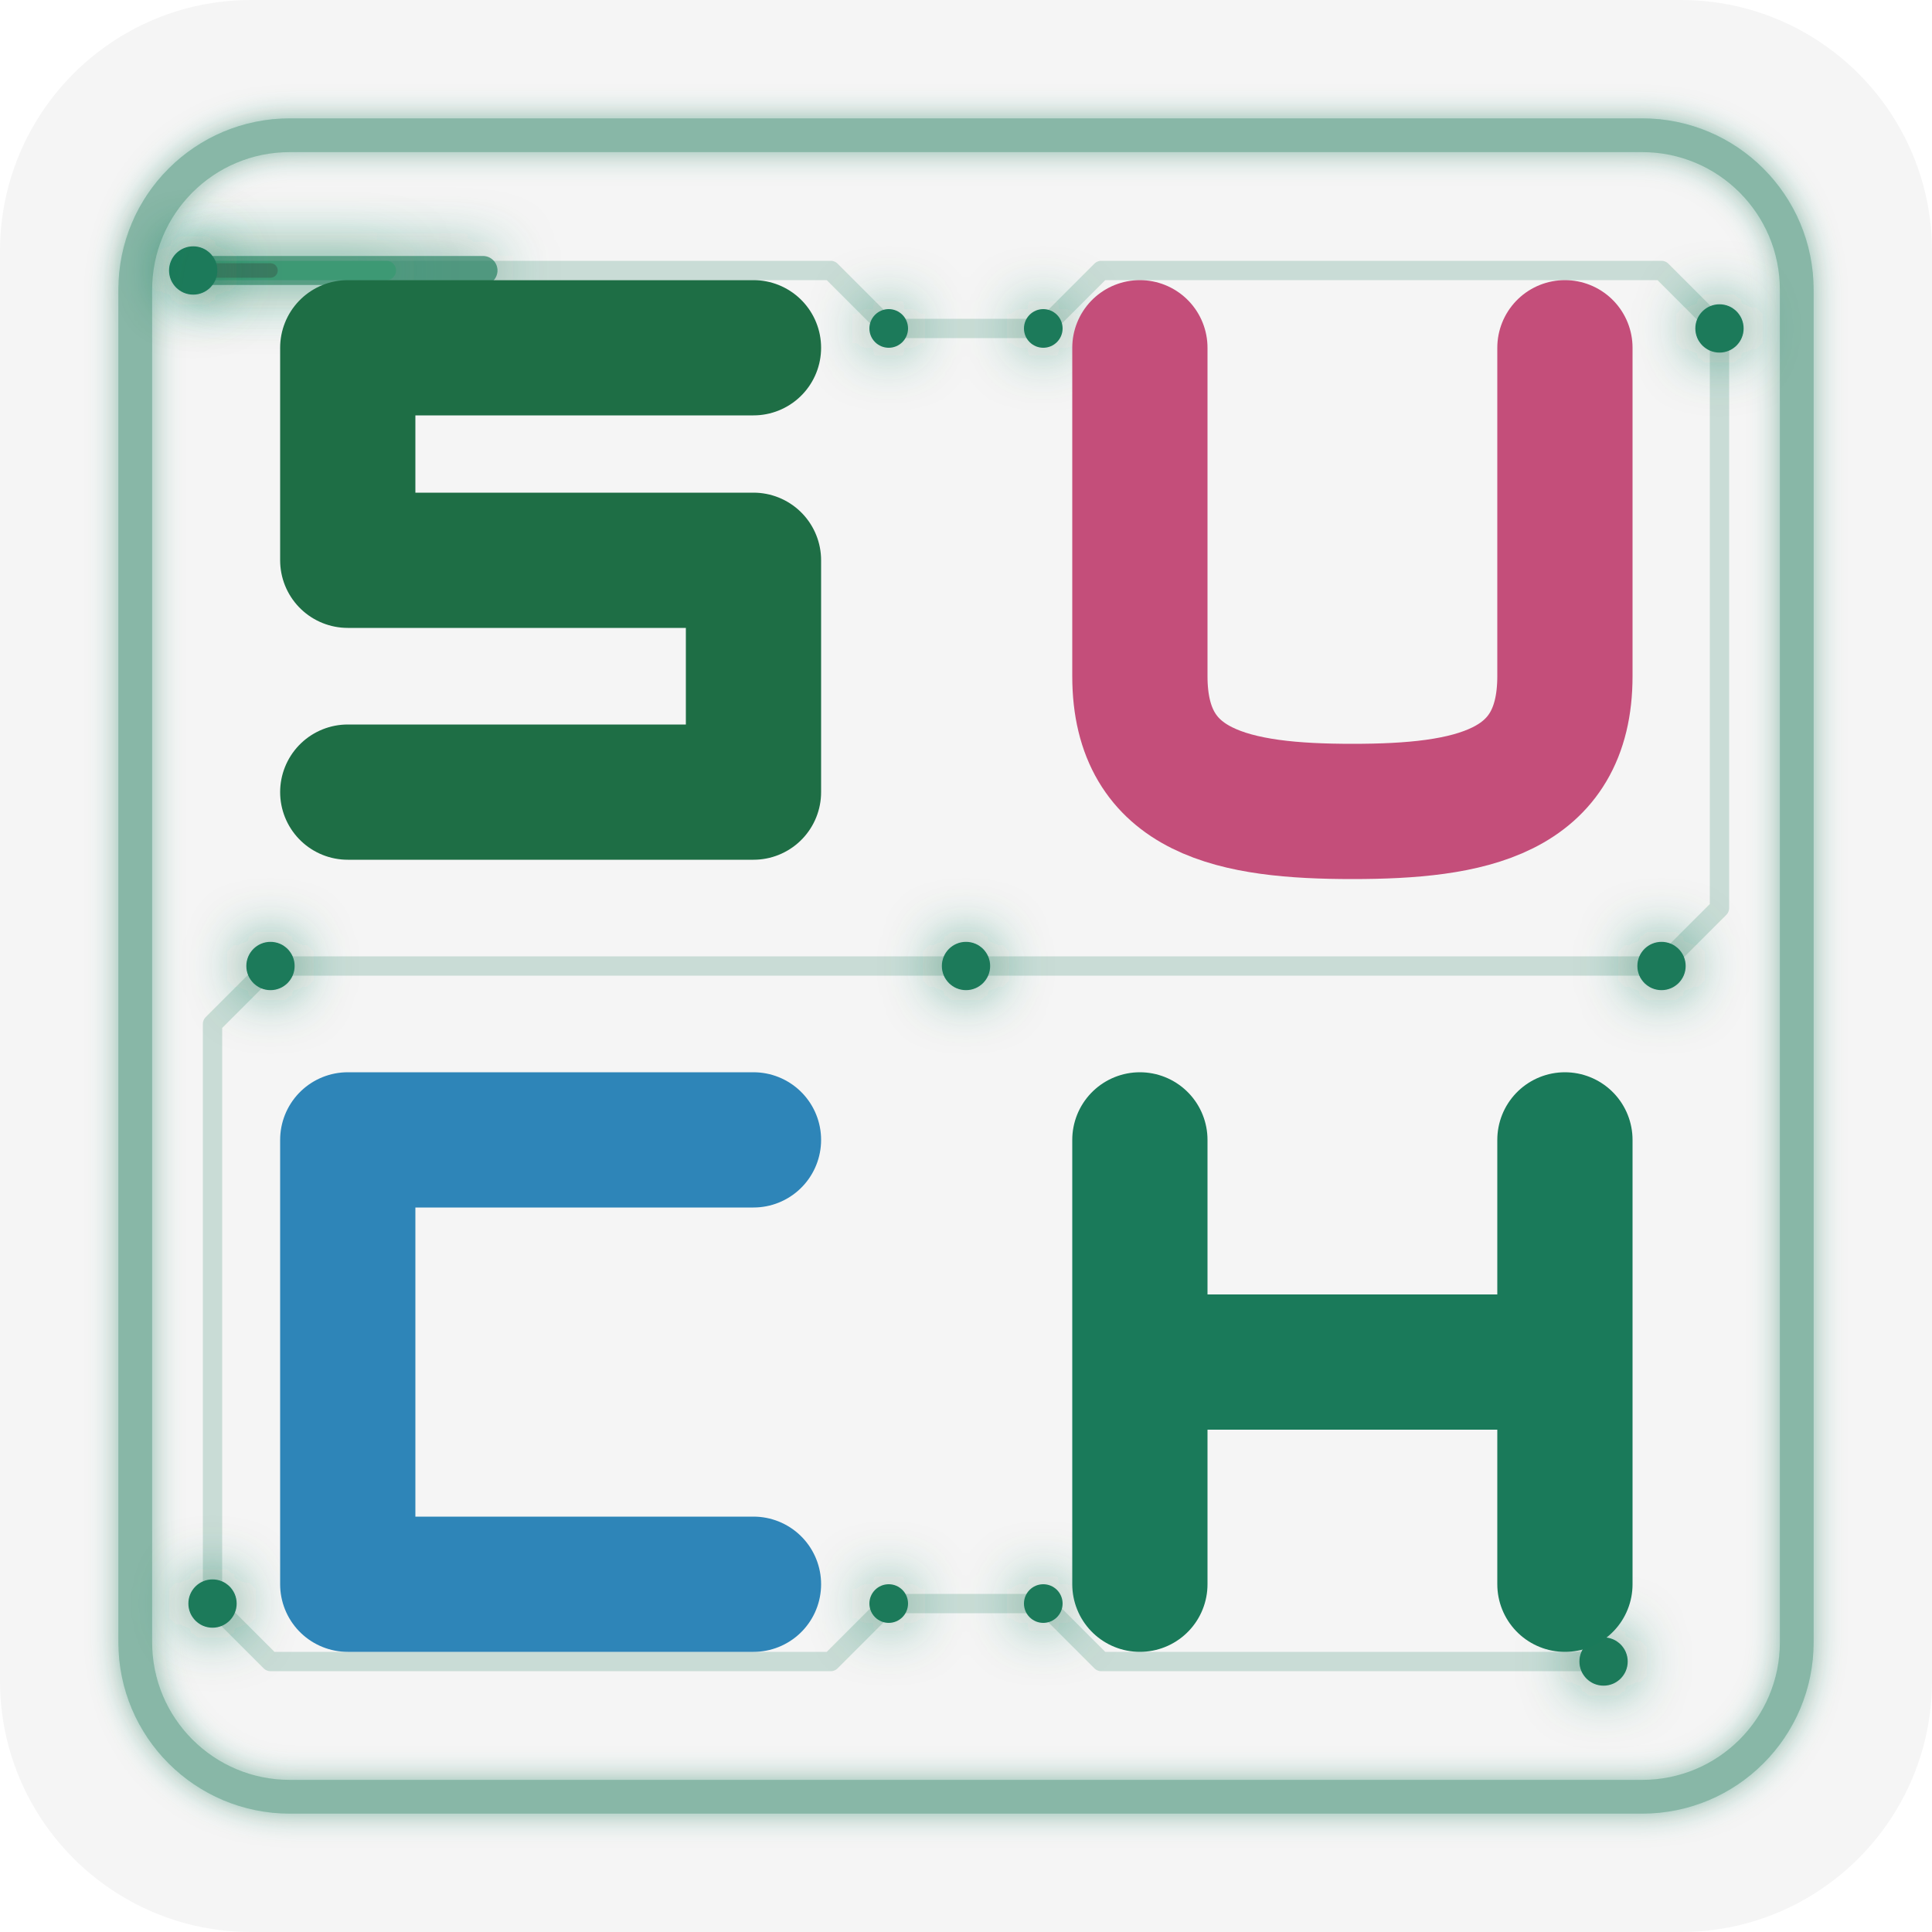
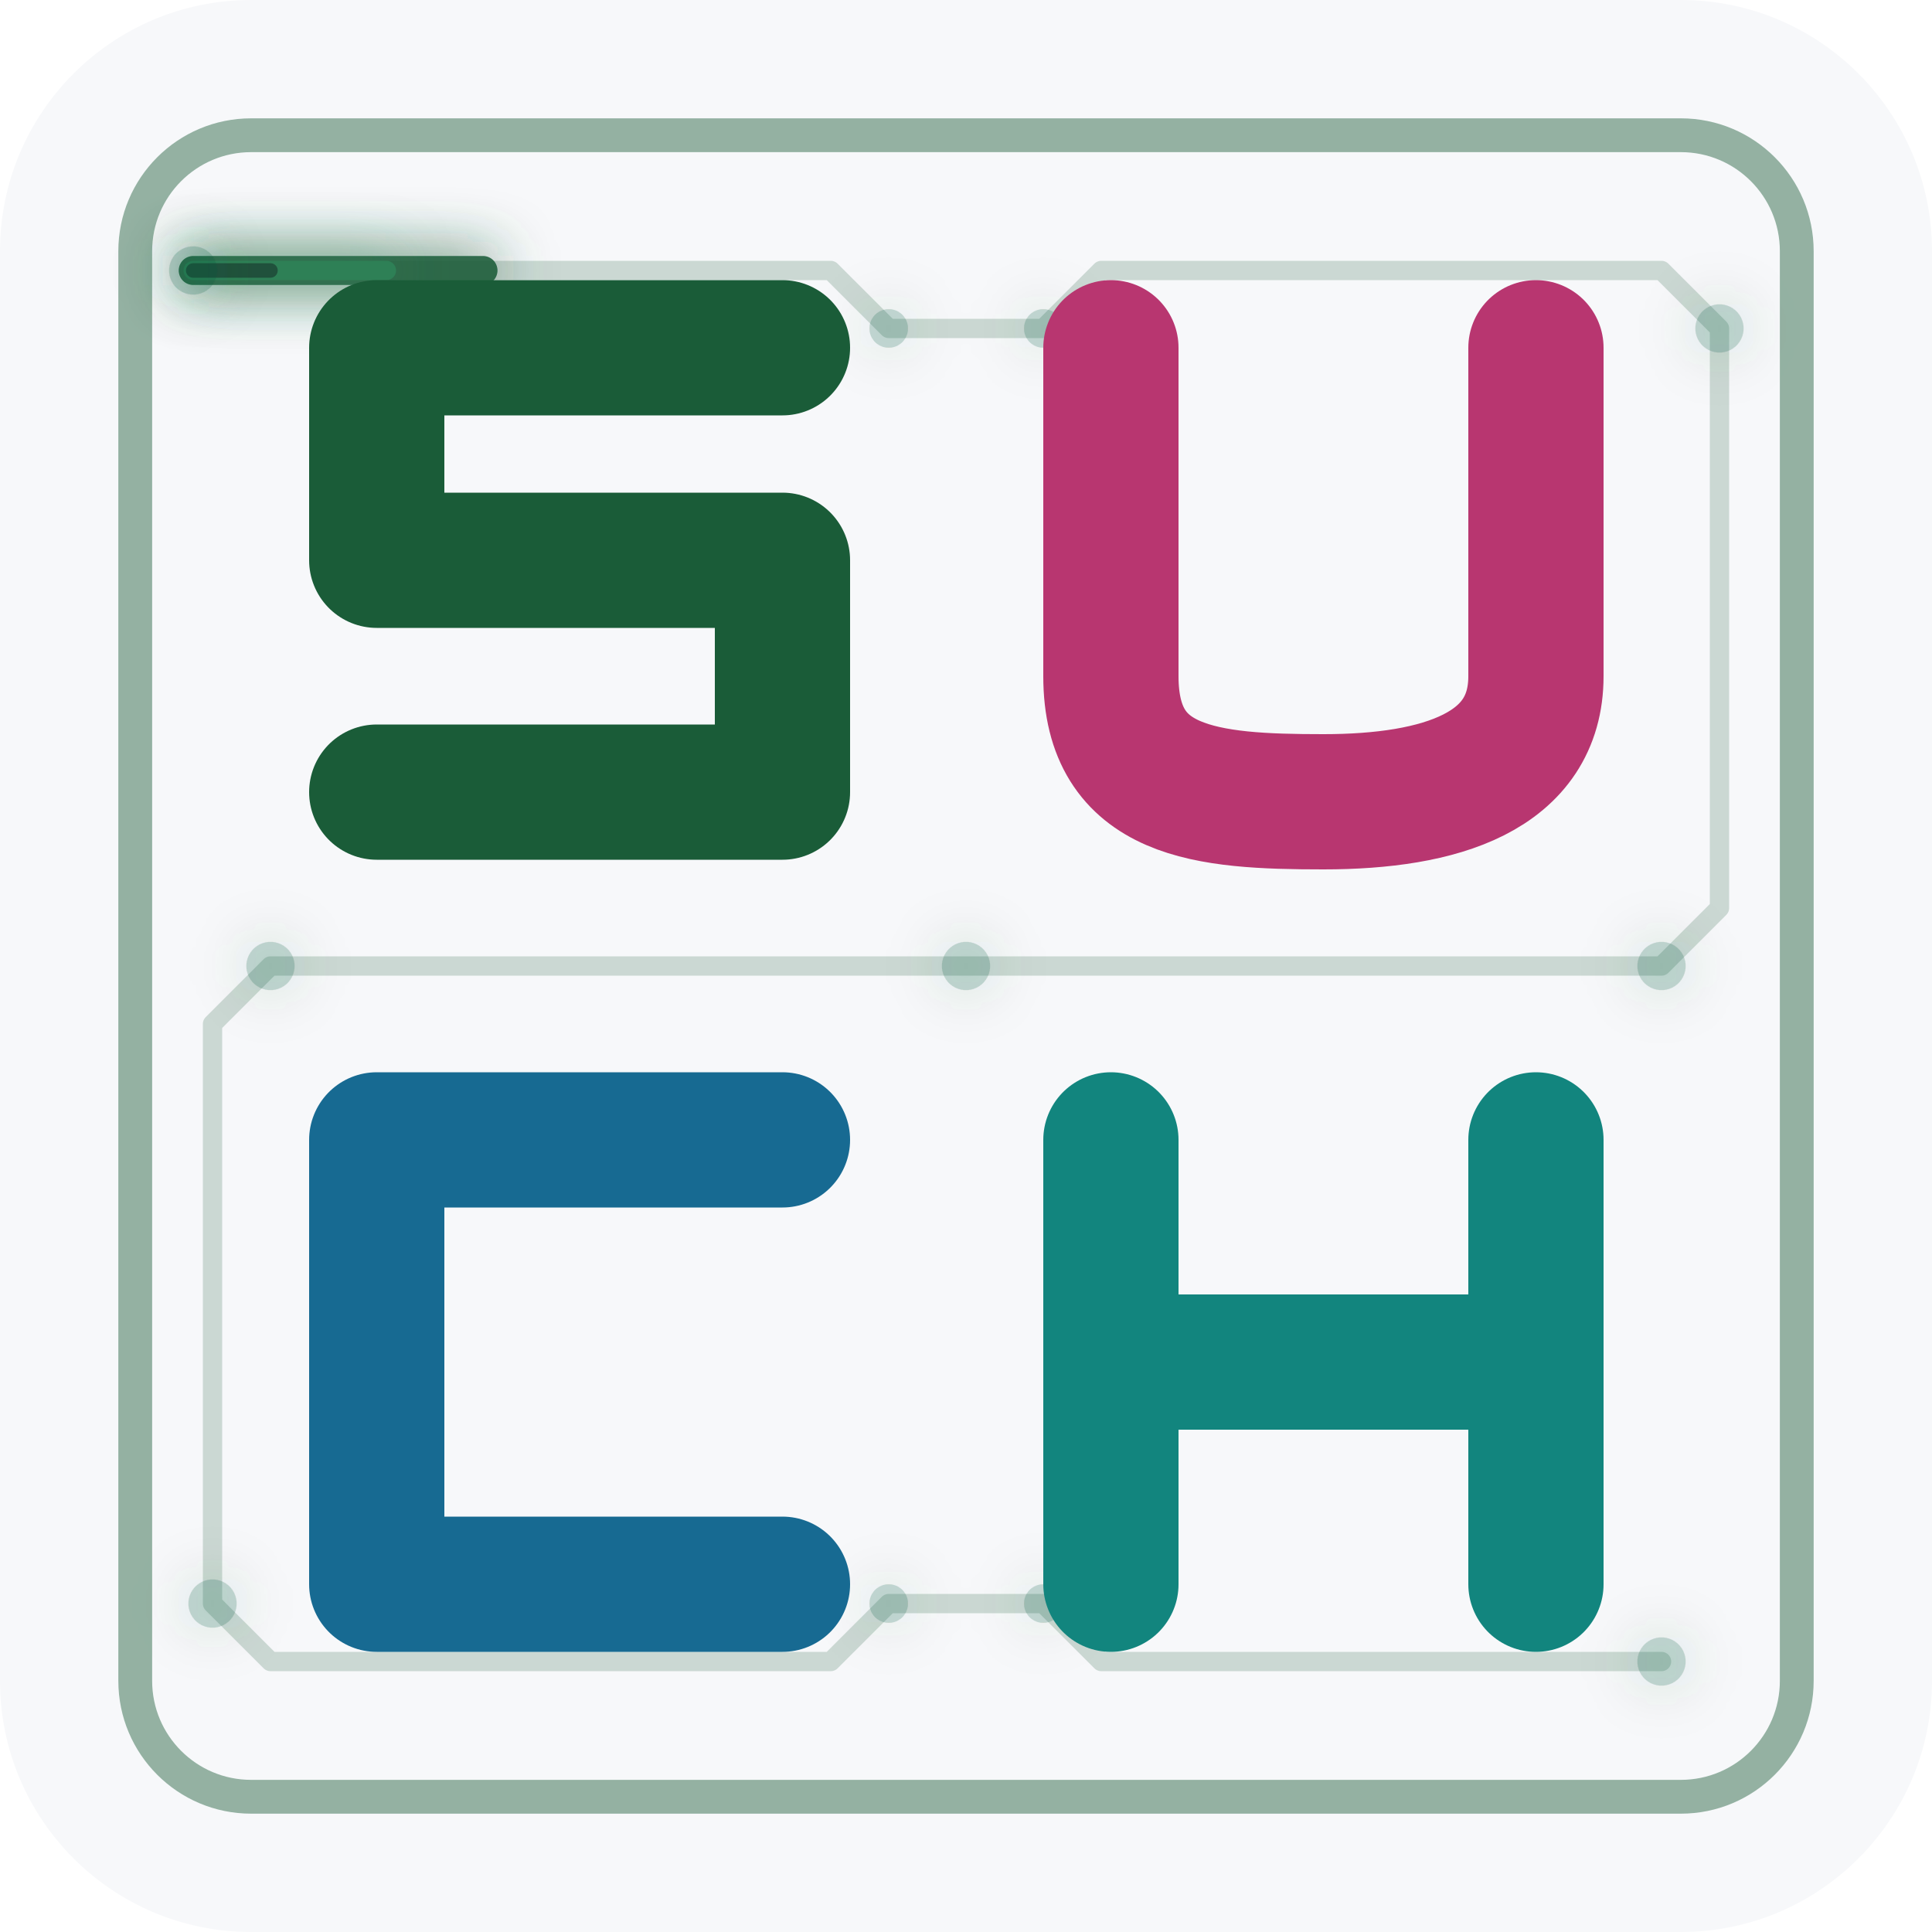
<svg xmlns="http://www.w3.org/2000/svg" viewBox="0 0 200 200">
  <defs>
-     <filter id="glow">
-       <feGaussianBlur stdDeviation="1.5" result="blur" />
+     <filter id="sg-pulse-glow">
+       <feGaussianBlur stdDeviation="3" result="b" />
      <feMerge>
-         <feMergeNode in="blur" />
+         <feMergeNode in="b" />
        <feMergeNode in="SourceGraphic" />
      </feMerge>
    </filter>
-     <filter id="pulseGlow">
-       <feGaussianBlur stdDeviation="3" result="blur" />
-       <feMerge>
-         <feMergeNode in="blur" />
-         <feMergeNode in="SourceGraphic" />
-       </feMerge>
-     </filter>
-     <path id="trace" d="m 20,28 h 66 l 6,6 h 16 l 6,-6 h 58 l 6,6 v 60 l -6,6 H 28 l -6,6 v 60 l 6,6 h 58 l 6,-6 h 16 l 6,6 h 52" />
  </defs>
-   <rect width="200" height="200" rx="26" fill="#f5f5f5" />
-   <use href="#trace" fill="none" stroke="#1a7a5a" stroke-width="2" opacity="0.2" stroke-linecap="round" stroke-linejoin="round" />
-   <use href="#trace" fill="none" stroke="#1a7a5a" stroke-width="3" opacity="0.7" stroke-linecap="round" stroke-linejoin="round" filter="url(#pulseGlow)" stroke-dasharray="30 568">
-     <animate attributeName="stroke-dashoffset" from="0" to="-598" dur="3s" repeatCount="indefinite" />
-   </use>
-   <use href="#trace" fill="none" stroke="#2a9a6a" stroke-width="2" opacity="0.5" stroke-linecap="round" stroke-linejoin="round" filter="url(#pulseGlow)" stroke-dasharray="20 578">
-     <animate attributeName="stroke-dashoffset" from="-299" to="-897" dur="3s" repeatCount="indefinite" />
-   </use>
-   <use href="#trace" fill="none" stroke="#333333" stroke-width="1.5" opacity="0.3" stroke-linecap="round" stroke-linejoin="round" stroke-dasharray="8 590">
-     <animate attributeName="stroke-dashoffset" from="-100" to="-698" dur="3s" repeatCount="indefinite" />
-   </use>
-   <g filter="url(#pulseGlow)">
-     <circle cx="20" cy="28" r="2.5" fill="#1a7a5a">
-       <animate attributeName="r" values="2.5;4.5;2.5" dur="3s" repeatCount="indefinite" />
-       <animate attributeName="opacity" values="0.5;1;0.5" dur="3s" repeatCount="indefinite" />
-     </circle>
-     <circle cx="92" cy="34" r="2" fill="#1a7a5a">
-       <animate attributeName="r" values="2;3.5;2" dur="3s" begin="0.28s" repeatCount="indefinite" />
-       <animate attributeName="opacity" values="0.4;1;0.4" dur="3s" begin="0.28s" repeatCount="indefinite" />
-     </circle>
-     <circle cx="108" cy="34" r="2" fill="#1a7a5a">
-       <animate attributeName="r" values="2;3.5;2" dur="3s" begin="0.33s" repeatCount="indefinite" />
-       <animate attributeName="opacity" values="0.4;1;0.4" dur="3s" begin="0.33s" repeatCount="indefinite" />
-     </circle>
-     <circle cx="178" cy="34" r="2.5" fill="#1a7a5a">
-       <animate attributeName="r" values="2.5;4.5;2.5" dur="3s" begin="0.55s" repeatCount="indefinite" />
-       <animate attributeName="opacity" values="0.5;1;0.5" dur="3s" begin="0.55s" repeatCount="indefinite" />
-     </circle>
-     <circle cx="172" cy="100" r="2.5" fill="#1a7a5a">
-       <animate attributeName="r" values="2.5;4.5;2.5" dur="3s" begin="0.9s" repeatCount="indefinite" />
-       <animate attributeName="opacity" values="0.5;1;0.5" dur="3s" begin="0.9s" repeatCount="indefinite" />
-     </circle>
-     <circle cx="100" cy="100" r="2.5" fill="#1a7a5a">
-       <animate attributeName="r" values="2.5;5;2.5" dur="3s" begin="1.25s" repeatCount="indefinite" />
-       <animate attributeName="opacity" values="0.4;1;0.4" dur="3s" begin="1.25s" repeatCount="indefinite" />
-     </circle>
-     <circle cx="28" cy="100" r="2.5" fill="#1a7a5a">
-       <animate attributeName="r" values="2.5;4.5;2.5" dur="3s" begin="1.55s" repeatCount="indefinite" />
-       <animate attributeName="opacity" values="0.5;1;0.5" dur="3s" begin="1.55s" repeatCount="indefinite" />
-     </circle>
-     <circle cx="22" cy="166" r="2.5" fill="#1a7a5a">
-       <animate attributeName="r" values="2.5;4.5;2.5" dur="3s" begin="1.9s" repeatCount="indefinite" />
-       <animate attributeName="opacity" values="0.5;1;0.5" dur="3s" begin="1.9s" repeatCount="indefinite" />
-     </circle>
-     <circle cx="92" cy="166" r="2" fill="#1a7a5a">
-       <animate attributeName="r" values="2;3.5;2" dur="3s" begin="2.2s" repeatCount="indefinite" />
-       <animate attributeName="opacity" values="0.4;1;0.4" dur="3s" begin="2.2s" repeatCount="indefinite" />
-     </circle>
-     <circle cx="108" cy="166" r="2" fill="#1a7a5a">
-       <animate attributeName="r" values="2;3.5;2" dur="3s" begin="2.25s" repeatCount="indefinite" />
-       <animate attributeName="opacity" values="0.4;1;0.4" dur="3s" begin="2.25s" repeatCount="indefinite" />
-     </circle>
-     <circle cx="166" cy="172" r="2.5" fill="#1a7a5a">
-       <animate attributeName="r" values="2.5;4.5;2.5" dur="3s" begin="2.5s" repeatCount="indefinite" />
-       <animate attributeName="opacity" values="0.5;1;0.5" dur="3s" begin="2.5s" repeatCount="indefinite" />
-     </circle>
+   <style>
+     .pl0 { animation: sg-pl0 3s linear infinite; }
+     @keyframes sg-pl0 { from { stroke-dashoffset: -0; } to { stroke-dashoffset: -603.9; } }
+     .pl1 { animation: sg-pl1 3s linear infinite; }
+     @keyframes sg-pl1 { from { stroke-dashoffset: -301.9; } to { stroke-dashoffset: -905.8; } }
+     .pl2 { animation: sg-pl2 3s linear infinite; }
+     @keyframes sg-pl2 { from { stroke-dashoffset: -100.8; } to { stroke-dashoffset: -704.7; } }
+     .nd { transform-box: fill-box; transform-origin: center; opacity: 0.2;
+           animation: sg-node 3s linear infinite; }
+     @keyframes sg-node {
+       0%   { transform: scale(1); opacity: 0.2; }
+       6%   { transform: scale(1.8); opacity: 1; }
+       34%  { transform: scale(1); opacity: 0.2; }
+       100% { transform: scale(1); opacity: 0.2; }
+     }
+     @media (prefers-reduced-motion: reduce) {
+       .pl, .pt { display: none; }
+       .nd { animation: none; }
+     }
+   </style>
+   <rect width="200" height="200" rx="26" fill="#f7f8fa" />
+   <g class="field">
+     <path d="m 20,28 h 66 l 6,6 h 16 l 6,-6 h 58 l 6,6 v 60 l -6,6 H 28 l -6,6 v 60 l 6,6 h 58 l 6,-6 h 16 l 6,6 h 58" fill="none" stroke="#1a5c38" stroke-width="2" stroke-linecap="round" stroke-linejoin="round" opacity="0.2" />
+     <path class="pl pl0" d="m 20,28 h 66 l 6,6 h 16 l 6,-6 h 58 l 6,6 v 60 l -6,6 H 28 l -6,6 v 60 l 6,6 h 58 l 6,-6 h 16 l 6,6 h 58" fill="none" stroke="#1a5c38" stroke-width="3" opacity="0.9" stroke-linecap="round" stroke-linejoin="round" filter="url(#sg-pulse-glow)" stroke-dasharray="30 573.9" />
+     <path class="pl pl1" d="m 20,28 h 66 l 6,6 h 16 l 6,-6 h 58 l 6,6 v 60 l -6,6 H 28 l -6,6 v 60 l 6,6 h 58 l 6,-6 h 16 l 6,6 h 58" fill="none" stroke="#2f8f5e" stroke-width="2" opacity="0.6" stroke-linecap="round" stroke-linejoin="round" filter="url(#sg-pulse-glow)" stroke-dasharray="20 583.9" />
+     <path class="pl pl2" d="m 20,28 h 66 l 6,6 h 16 l 6,-6 h 58 l 6,6 v 60 l -6,6 H 28 l -6,6 v 60 l 6,6 h 58 l 6,-6 h 16 l 6,6 h 58" fill="none" stroke="#0a0a14" stroke-width="1.5" opacity="0.4" stroke-linecap="round" stroke-linejoin="round" stroke-dasharray="8 595.9" />
+     <g class="nodes" filter="url(#sg-pulse-glow)">
+       <g transform="translate(20,28)">
+         <g class="nd" style="animation-delay:0s">
+           <circle r="2.5" fill="#1a5c38" />
+         </g>
+       </g>
+       <g transform="translate(92,34)">
+         <g class="nd" style="animation-delay:0.37s">
+           <circle r="2" fill="#1a5c38" />
+         </g>
+       </g>
+       <g transform="translate(108,34)">
+         <g class="nd" style="animation-delay:0.45s">
+           <circle r="2" fill="#1a5c38" />
+         </g>
+       </g>
+       <g transform="translate(178,34)">
+         <g class="nd" style="animation-delay:0.822s">
+           <circle r="2.5" fill="#1a5c38" />
+         </g>
+       </g>
+       <g transform="translate(172,100)">
+         <g class="nd" style="animation-delay:1.16s">
+           <circle r="2.5" fill="#1a5c38" />
+         </g>
+       </g>
+       <g transform="translate(100,100)">
+         <g class="nd" style="animation-delay:1.52s">
+           <circle r="2.5" fill="#1a5c38" />
+         </g>
+       </g>
+       <g transform="translate(28,100)">
+         <g class="nd" style="animation-delay:1.88s">
+           <circle r="2.5" fill="#1a5c38" />
+         </g>
+       </g>
+       <g transform="translate(22,166)">
+         <g class="nd" style="animation-delay:2.22s">
+           <circle r="2.5" fill="#1a5c38" />
+         </g>
+       </g>
+       <g transform="translate(92,166)">
+         <g class="nd" style="animation-delay:2.59s">
+           <circle r="2" fill="#1a5c38" />
+         </g>
+       </g>
+       <g transform="translate(108,166)">
+         <g class="nd" style="animation-delay:2.67s">
+           <circle r="2" fill="#1a5c38" />
+         </g>
+       </g>
+       <g transform="translate(172,172)">
+         <g class="nd" style="animation-delay:3s">
+           <circle r="2.5" fill="#1a5c38" />
+         </g>
+       </g>
+     </g>
  </g>
-   <rect x="14" y="14" width="172" height="172" rx="16" fill="none" stroke="#1a7a5a" stroke-width="3.5" filter="url(#glow)" opacity="0.5" />
-   <path d="M 78,36 H 36 V 58 H 78 V 82 H 36" fill="none" stroke="#1e6e45" stroke-width="14" stroke-linecap="round" stroke-linejoin="round" />
-   <path d="m 118,36 v 34 c 0,12.15 9.85,14 22,14 12.15,0 22,-1.85 22,-14 V 36" fill="none" stroke="#c44e7a" stroke-width="14" stroke-linecap="round" stroke-linejoin="round" />
-   <path d="M 78,118 H 36 V 164 H 78" fill="none" stroke="#2e85b8" stroke-width="14" stroke-linecap="round" stroke-linejoin="round" />
-   <path d="M 118,118 V 164 M 162,118 V 164 M 118,141 H 162" fill="none" stroke="#1a7a5a" stroke-width="14" stroke-linecap="round" stroke-linejoin="round" />
+   <rect class="frame" x="14" y="14" width="172" height="172" rx="12" fill="none" stroke="#1a5c38" stroke-width="3.5" opacity="0.45" />
+   <path class="g g-s" d="M 78,36 H 36 V 58 H 78 V 82 H 36" fill="none" stroke="#1a5c38" stroke-width="14" stroke-linecap="round" stroke-linejoin="round" transform="translate(3,0)" />
+   <path class="g g-u" d="m 118,36 v 34 c 0,12.15 9.85,13 22,13 12.15,0 22,-3.1 22,-13 V 36" fill="none" stroke="#b83670" stroke-width="14" stroke-linecap="round" stroke-linejoin="round" transform="translate(-3,0)" />
+   <path class="g g-c" d="M 78,118 H 36 V 164 H 78" fill="none" stroke="#176a92" stroke-width="14" stroke-linecap="round" stroke-linejoin="round" transform="translate(3,0)" />
+   <path class="g g-h" d="M 118,118 V 164 M 162,118 V 164 M 118,141 H 162" fill="none" stroke="#12857e" stroke-width="14" stroke-linecap="round" stroke-linejoin="round" transform="translate(-3,0)" />
</svg>
